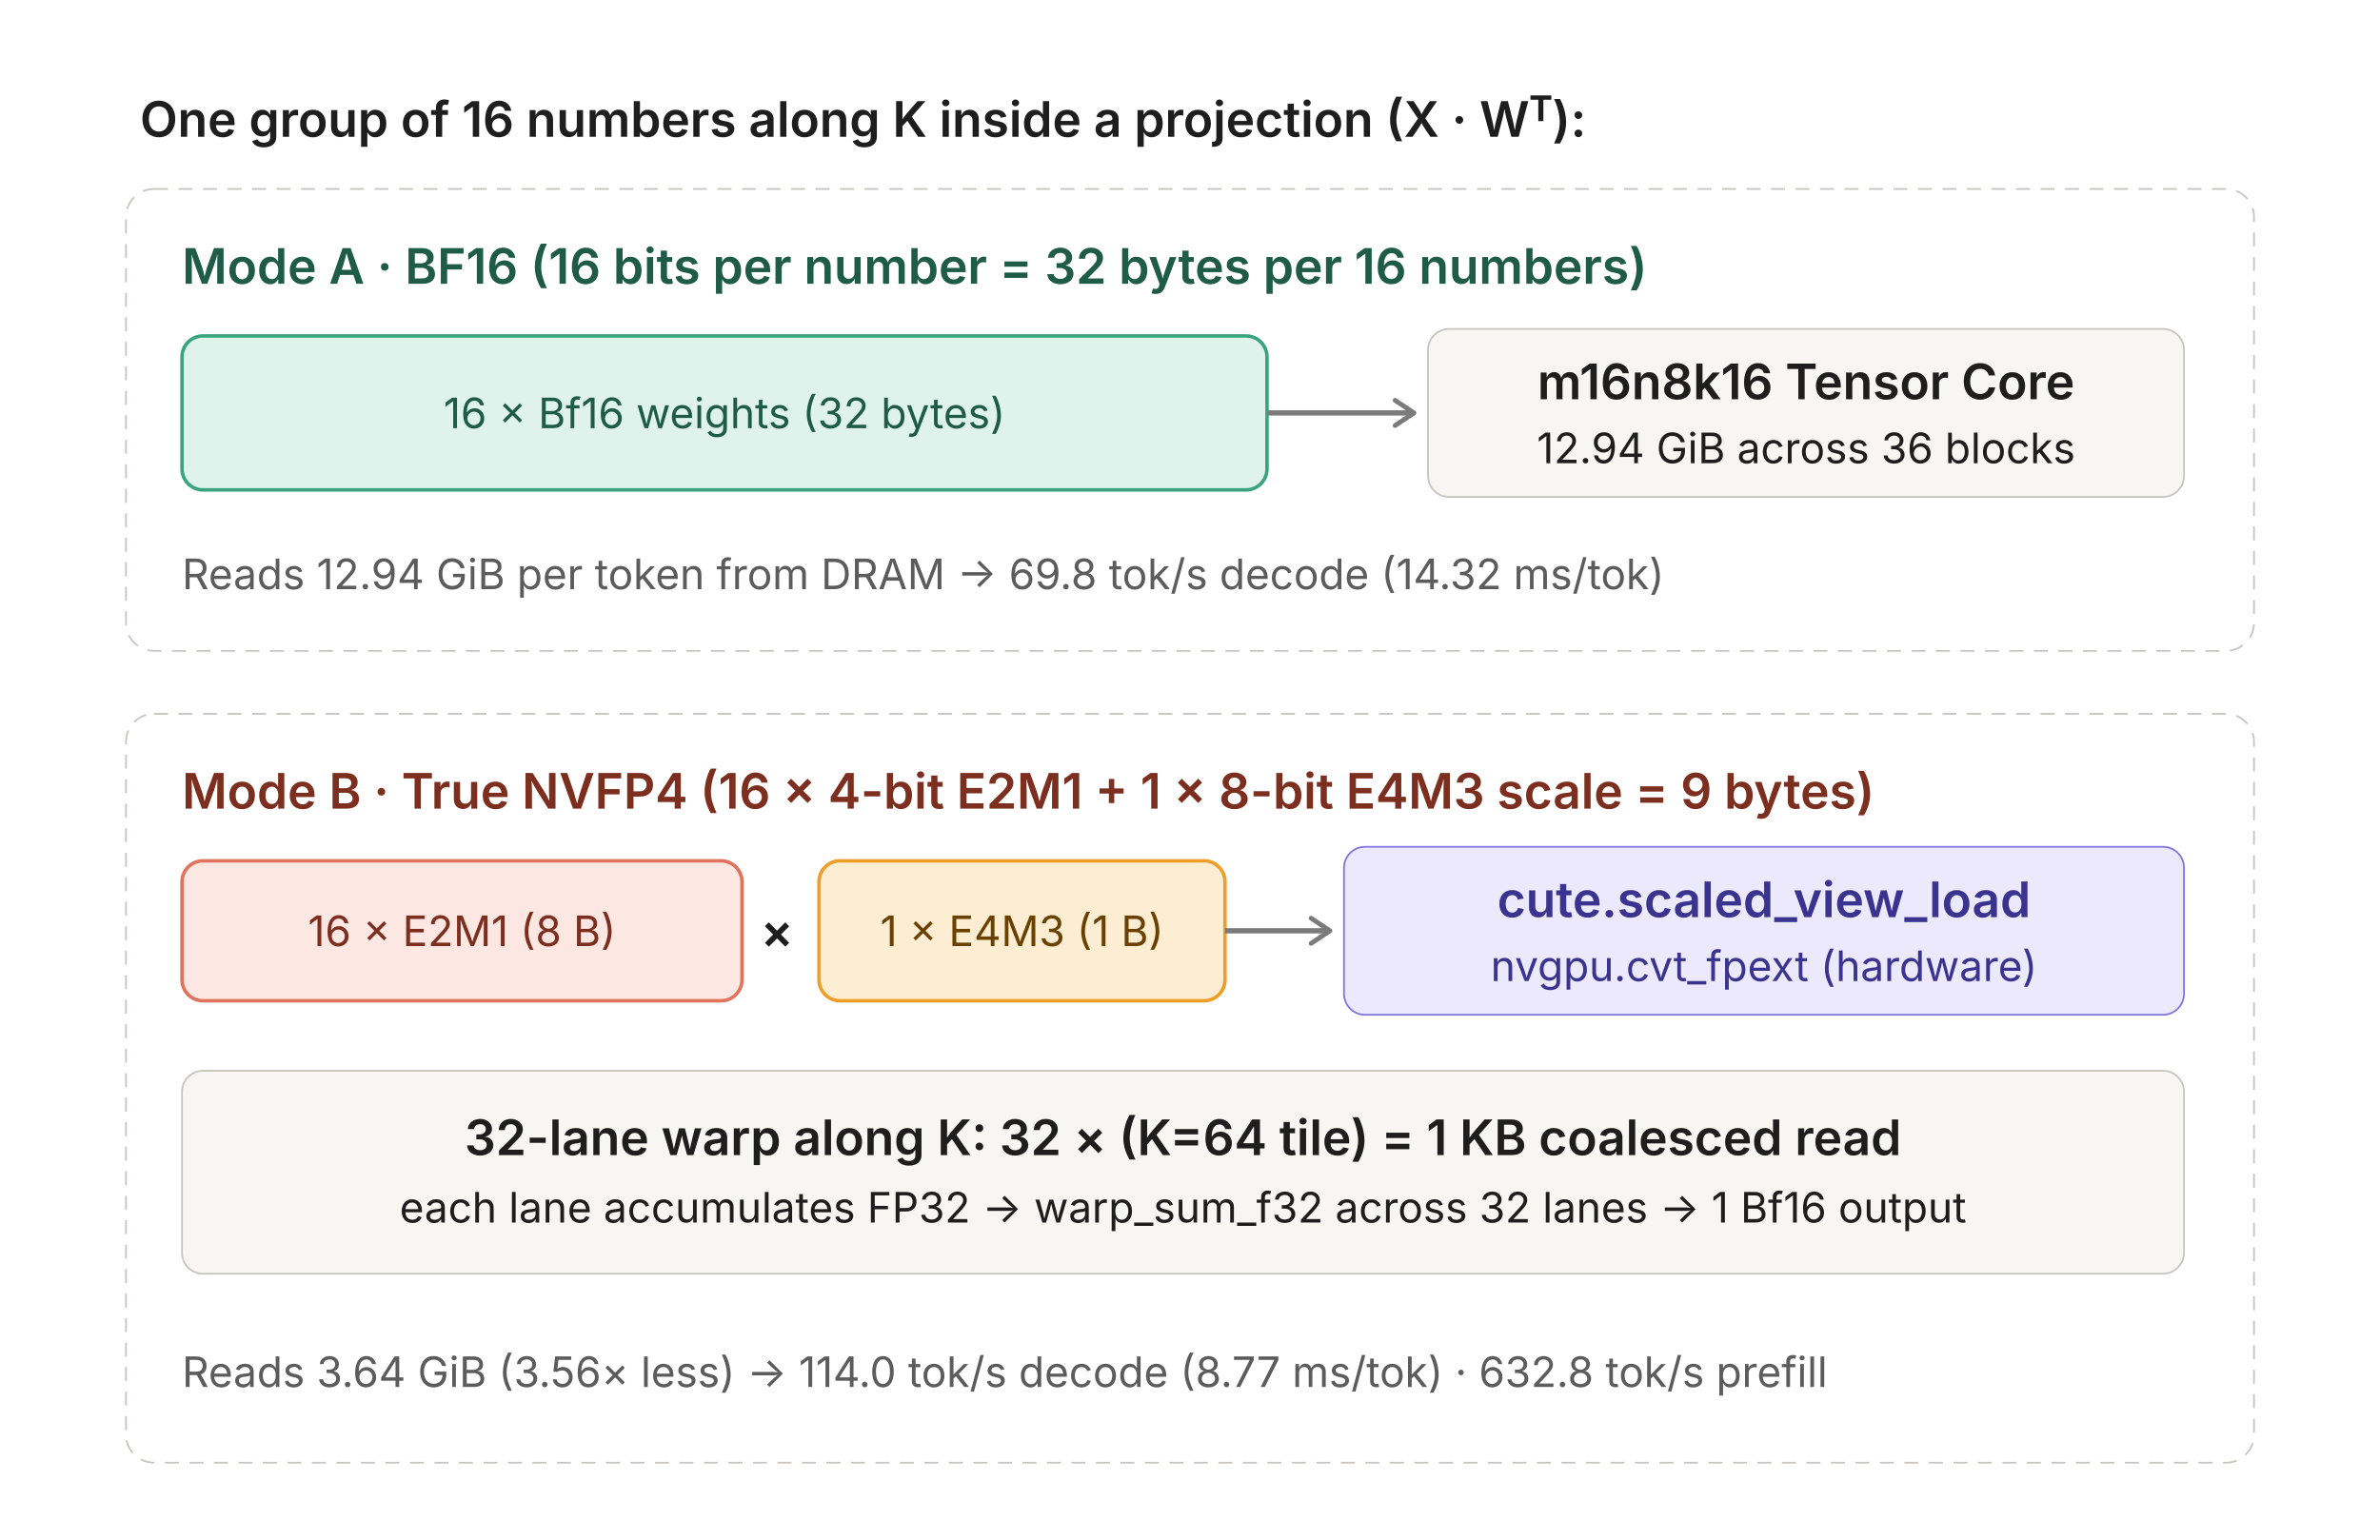
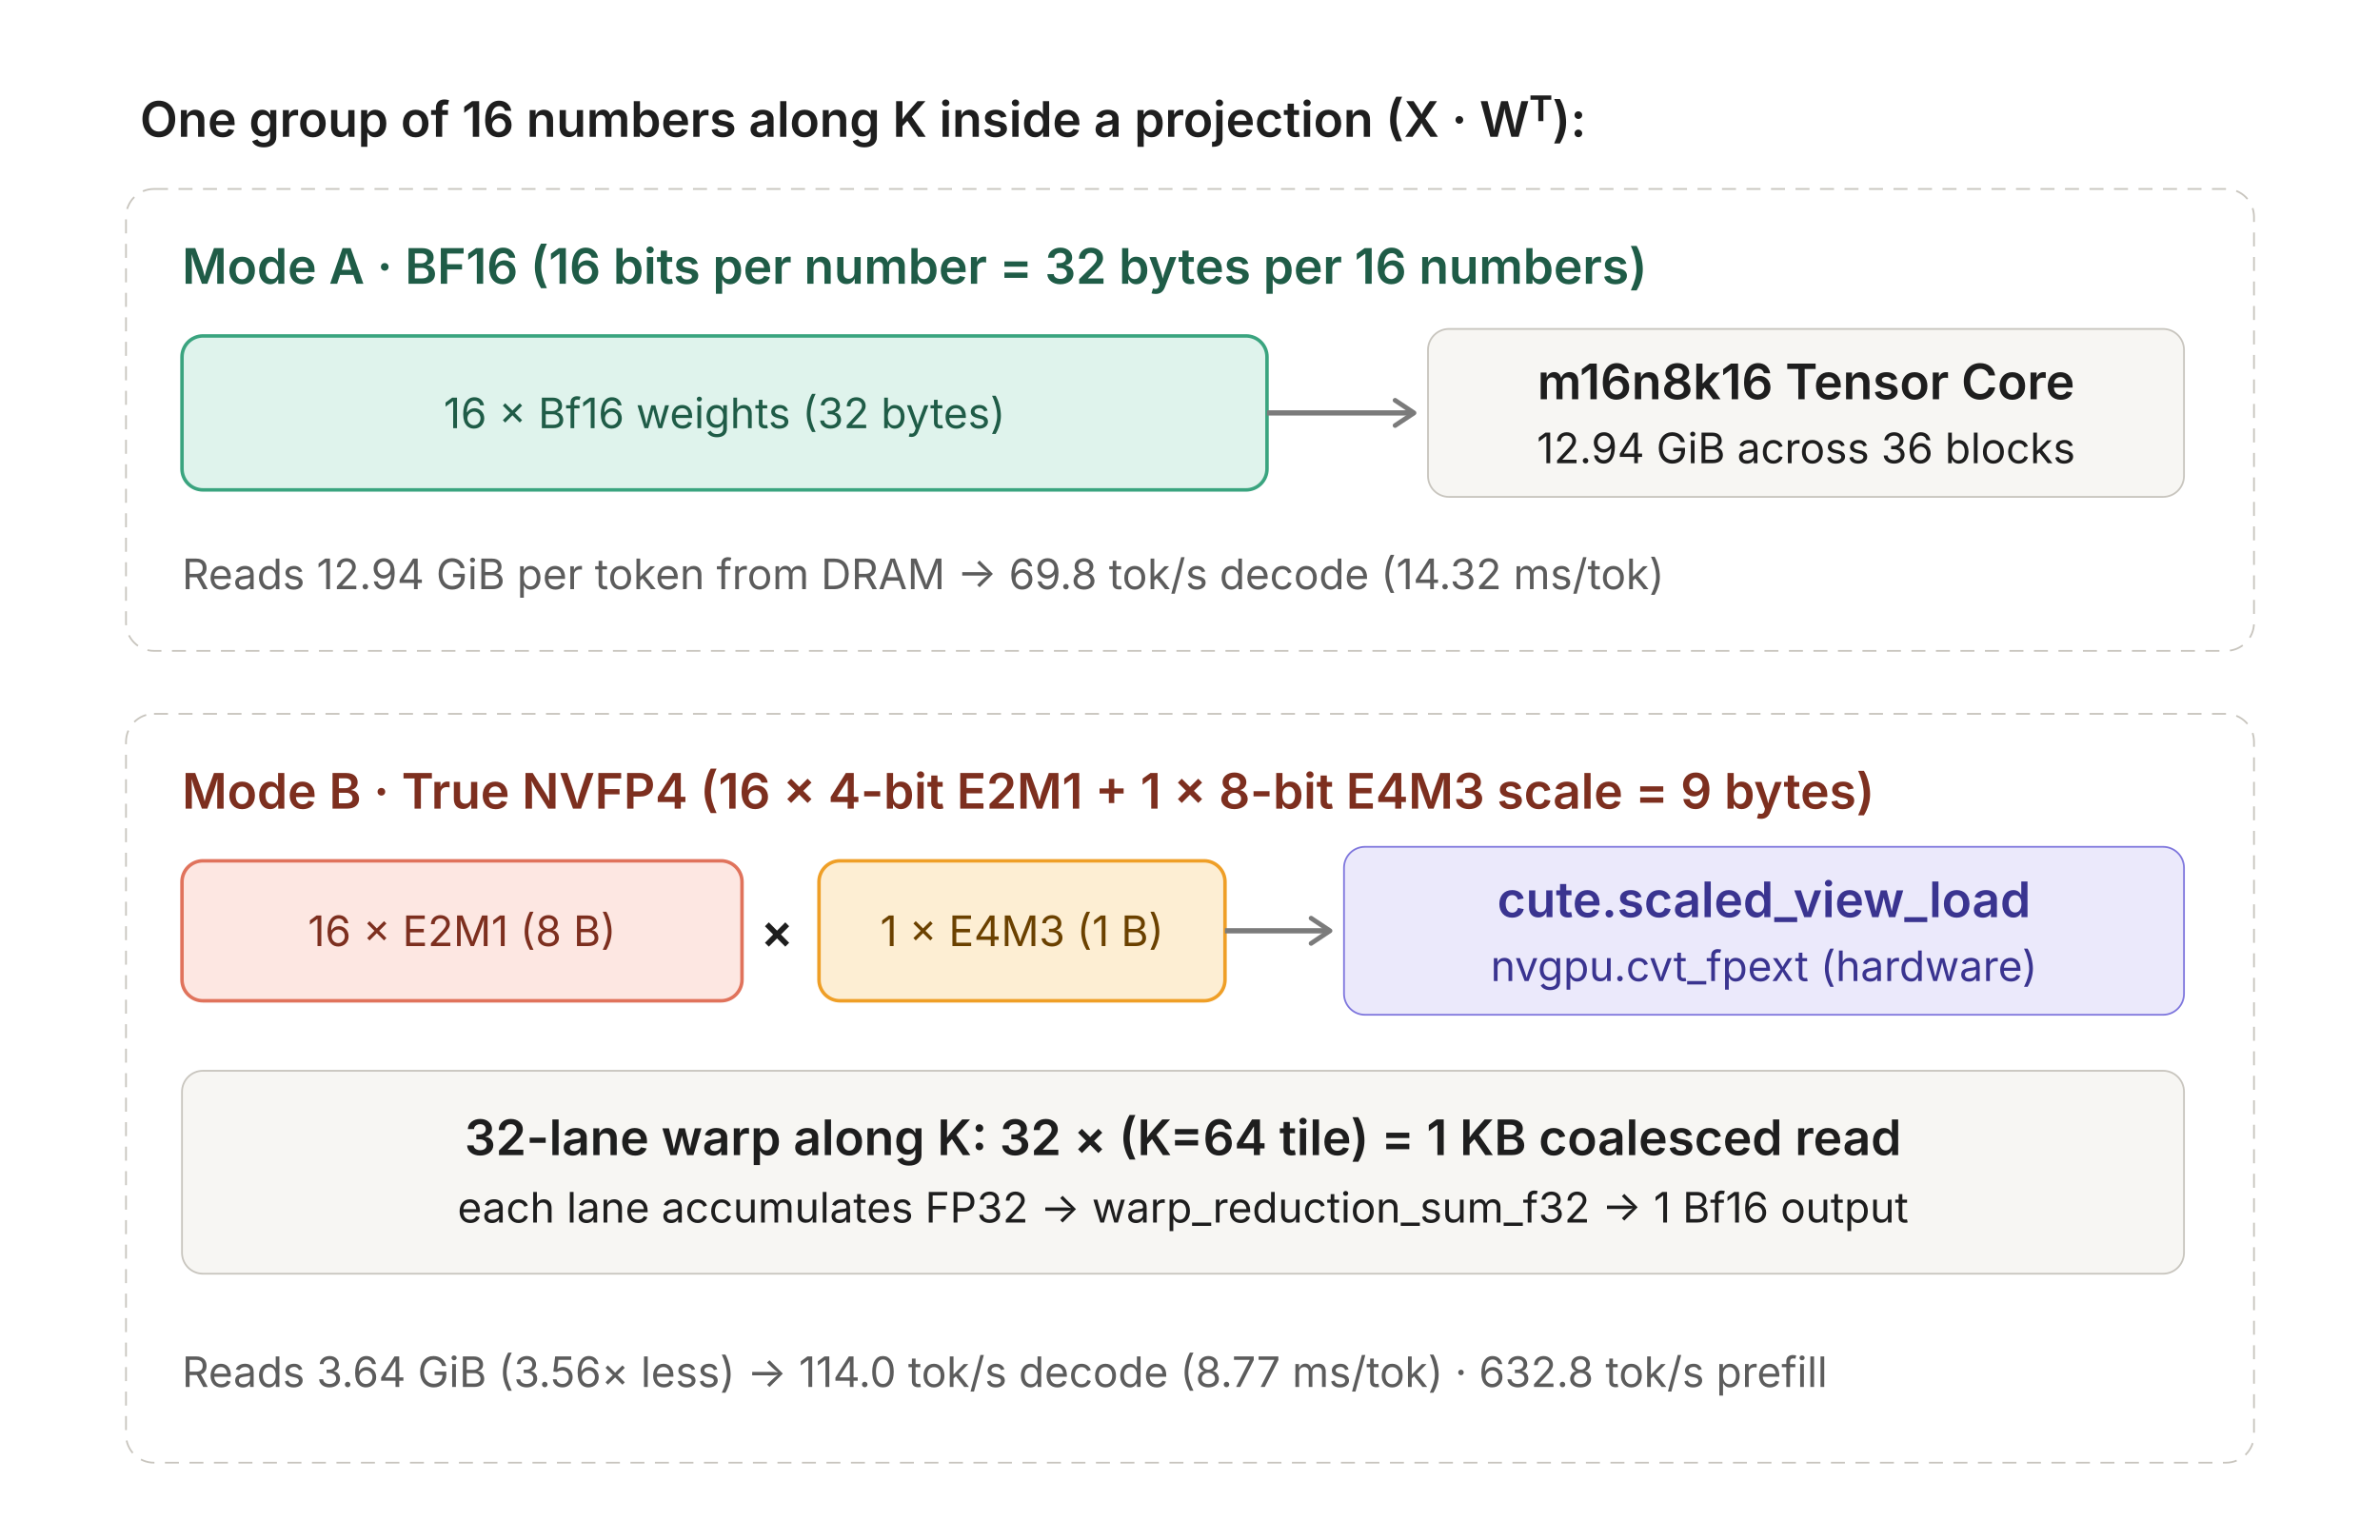
<svg xmlns="http://www.w3.org/2000/svg" class="qtts" width="680" height="440" viewBox="0 0 680 440" role="img" font-family="-apple-system, BlinkMacSystemFont, 'Segoe UI', Inter, Roboto, Helvetica, Arial, sans-serif">
  <style>.qtts .th { font-size:14px; font-weight:600; fill:#1e1e1e } .qtts .t { font-size:13px; fill:#2b2b2b } .qtts .ts { font-size:12px; fill:#5c5c5c } .qtts .k-box { fill:#f7f6f3; stroke:#c8c5be } .qtts .tx-box { fill:#1e1e1e } .qtts .k-purple { fill:#ebe9fb; stroke:#7f77dd } .qtts .tx-purple { fill:#3a3490 } .qtts .k-teal { fill:#dff3ec; stroke:#3aa47f } .qtts .tx-teal { fill:#1f5c47 } .qtts .k-coral { fill:#fde7e2; stroke:#e0735c } .qtts .tx-coral { fill:#7d2f1f } .qtts .k-amber { fill:#fdeed3; stroke:#ef9f27 } .qtts .tx-amber { fill:#6b4100 } .qtts .dash { fill:none; stroke:#c8c5be; stroke-dasharray:4 3 } .qtts .arr { fill:none; stroke:#7b7b7b; stroke-width:1.5 } .qtts .arrhead { fill:none; stroke:#7b7b7b; stroke-width:1.5; stroke-linecap:round; stroke-linejoin:round } @media (prefers-color-scheme: dark) { .qtts .th { fill: #f2f2f2 } .qtts .t { fill: #e6e6e6 } .qtts .ts { fill: #b8b8b8 } .qtts .k-box { fill: #2a2a2e; stroke: #4a4a50 } .qtts .tx-box { fill: #f2f2f2 } .qtts .dash { stroke: #55555c } .qtts .arr, .qtts .arrhead { stroke: #a3a3a3 } .qtts .k-purple { fill: #3a3490; stroke: #9a93ea } .qtts .tx-purple { fill: #e9e7fb } .qtts .k-teal { fill: #1f5c47; stroke: #5fc6a0 } .qtts .tx-teal { fill: #dff3ec } .qtts .k-coral { fill: #7d2f1f; stroke: #f08b76 } .qtts .tx-coral { fill: #fde7e2 } .qtts .k-amber { fill: #6b4100; stroke: #f3b65a } .qtts .tx-amber { fill: #fdeed3 } }</style>
  <defs>
    <marker id="arrow-07" viewBox="0 0 10 10" refX="8" refY="5" markerWidth="6" markerHeight="6" orient="auto-start-reverse">
      <path class="arrhead" d="M2 1L8 5L2 9" />
    </marker>
  </defs>
  <text class="th" x="40" y="34" text-anchor="start" dominant-baseline="central">One group of 16 numbers along K inside a projection (X · Wᵀ):</text>
  <rect class="dash" x="36" y="54" width="608" height="132" rx="8" stroke-width="0.5" />
  <text class="th tx-teal" x="52" y="76" text-anchor="start" dominant-baseline="central">Mode A · BF16 (16 bits per number = 32 bytes per 16 numbers)</text>
  <rect class="k-teal" x="52" y="96" width="310" height="44" rx="6" />
  <text class="ts tx-teal" x="207" y="118" text-anchor="middle" dominant-baseline="central">16 × Bf16 weights (32 bytes)</text>
  <line class="arr" x1="362" y1="118" x2="404" y2="118" marker-end="url(#arrow-07)" />
  <rect class="k-box" x="408" y="94" width="216" height="48" rx="6" stroke-width="0.5" />
  <text class="th tx-box" x="516" y="109" text-anchor="middle" dominant-baseline="central">m16n8k16 Tensor Core</text>
  <text class="ts tx-box" x="516" y="128" text-anchor="middle" dominant-baseline="central">12.94 GiB across 36 blocks</text>
  <text class="ts" x="52" y="164" text-anchor="start" dominant-baseline="central">Reads 12.94 GiB per token from DRAM → 69.8 tok/s decode (14.32 ms/tok)</text>
  <rect class="dash" x="36" y="204" width="608" height="214" rx="8" stroke-width="0.5" />
  <text class="th tx-coral" x="52" y="226" text-anchor="start" dominant-baseline="central">Mode B · True NVFP4 (16 × 4-bit E2M1 + 1 × 8-bit E4M3 scale = 9 bytes)</text>
  <rect class="k-coral" x="52" y="246" width="160" height="40" rx="6" />
  <text class="ts tx-coral" x="132" y="266" text-anchor="middle" dominant-baseline="central">16 × E2M1 (8 B)</text>
  <text class="th" x="222" y="266" text-anchor="middle" dominant-baseline="central">×</text>
  <rect class="k-amber" x="234" y="246" width="116" height="40" rx="6" />
  <text class="ts tx-amber" x="292" y="266" text-anchor="middle" dominant-baseline="central">1 × E4M3 (1 B)</text>
  <line class="arr" x1="350" y1="266" x2="380" y2="266" marker-end="url(#arrow-07)" />
  <rect class="k-purple" x="384" y="242" width="240" height="48" rx="6" stroke-width="0.5" />
  <text class="th tx-purple" x="504" y="257" text-anchor="middle" dominant-baseline="central">cute.scaled_view_load</text>
  <text class="ts tx-purple" x="504" y="276" text-anchor="middle" dominant-baseline="central">nvgpu.cvt_fpext (hardware)</text>
  <rect class="k-box" x="52" y="306" width="572" height="58" rx="6" stroke-width="0.5" />
  <text class="th tx-box" x="338" y="325" text-anchor="middle" dominant-baseline="central">32-lane warp along K: 32 × (K=64 tile) = 1 KB coalesced read</text>
-   <text class="ts tx-box" x="338" y="345" text-anchor="middle" dominant-baseline="central">each lane accumulates FP32 → warp_sum_f32 across 32 lanes → 1 Bf16 output</text>
+   <text class="ts tx-box" x="338" y="345" text-anchor="middle" dominant-baseline="central">each lane accumulates FP32 → warp_reduction_sum_f32 → 1 Bf16 output</text>
  <text class="ts" x="52" y="392" text-anchor="start" dominant-baseline="central">Reads 3.64 GiB (3.56× less) → 114.0 tok/s decode (8.77 ms/tok) · 632.8 tok/s prefill</text>
</svg>
